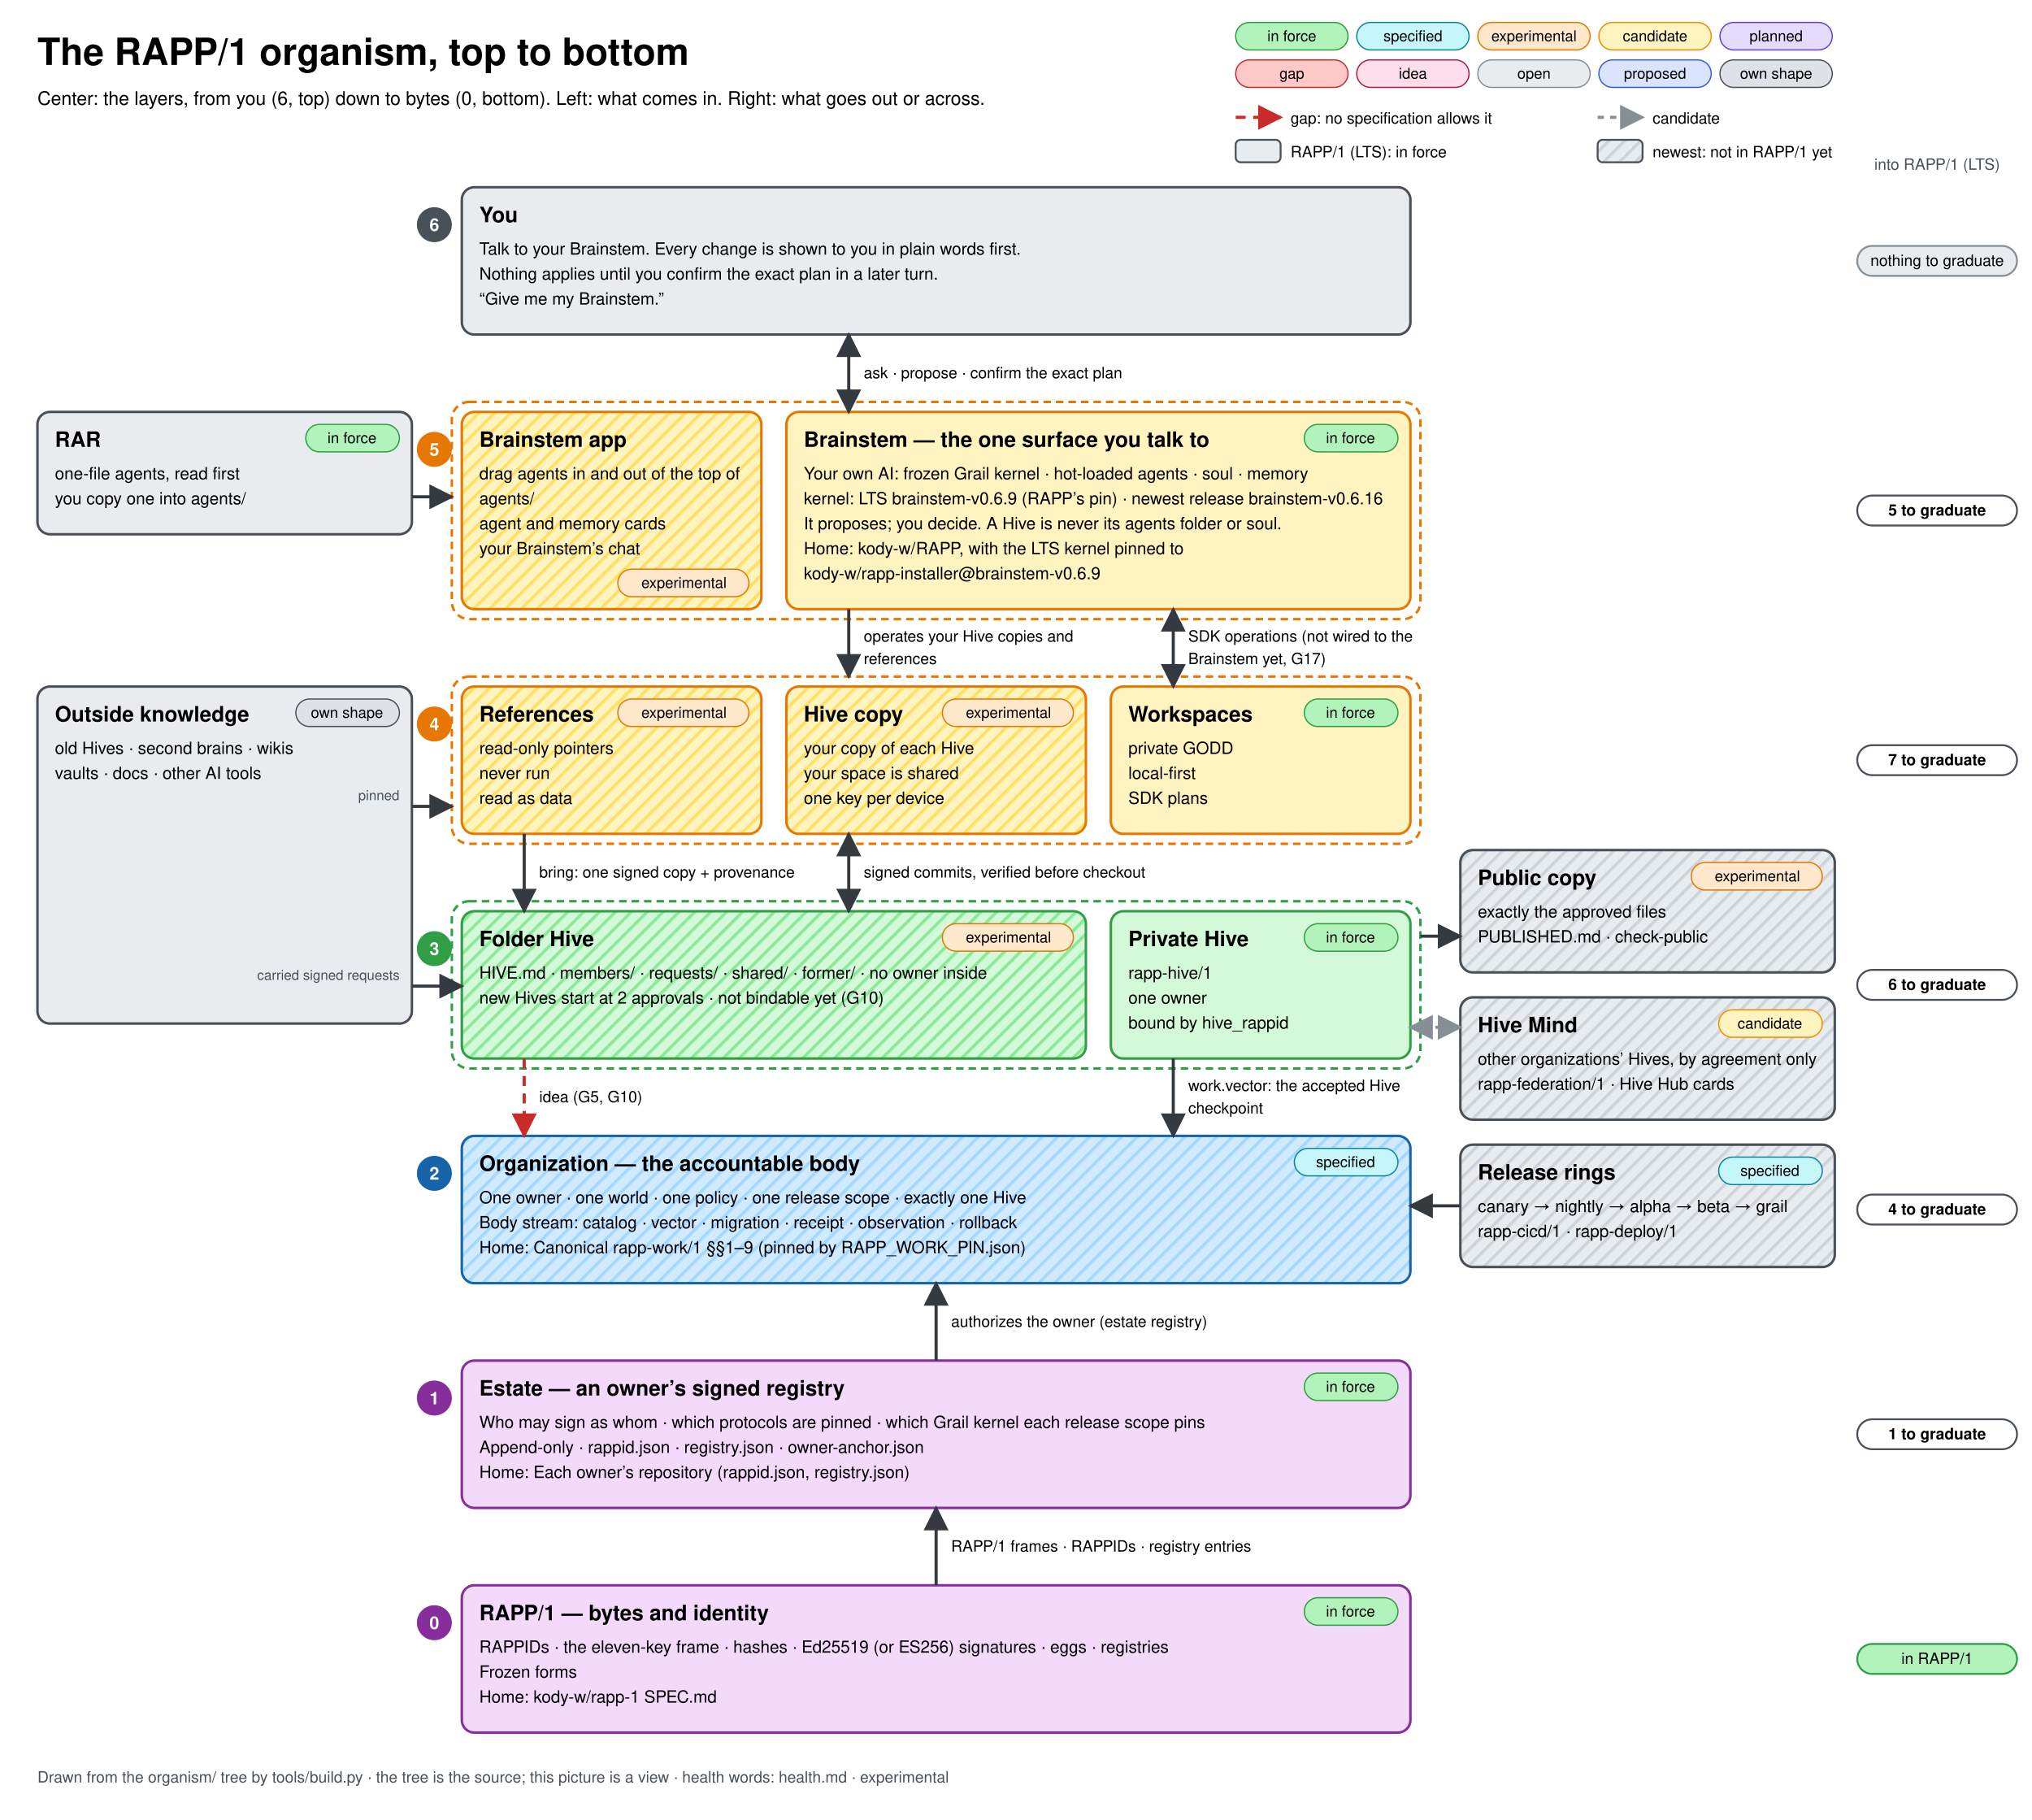
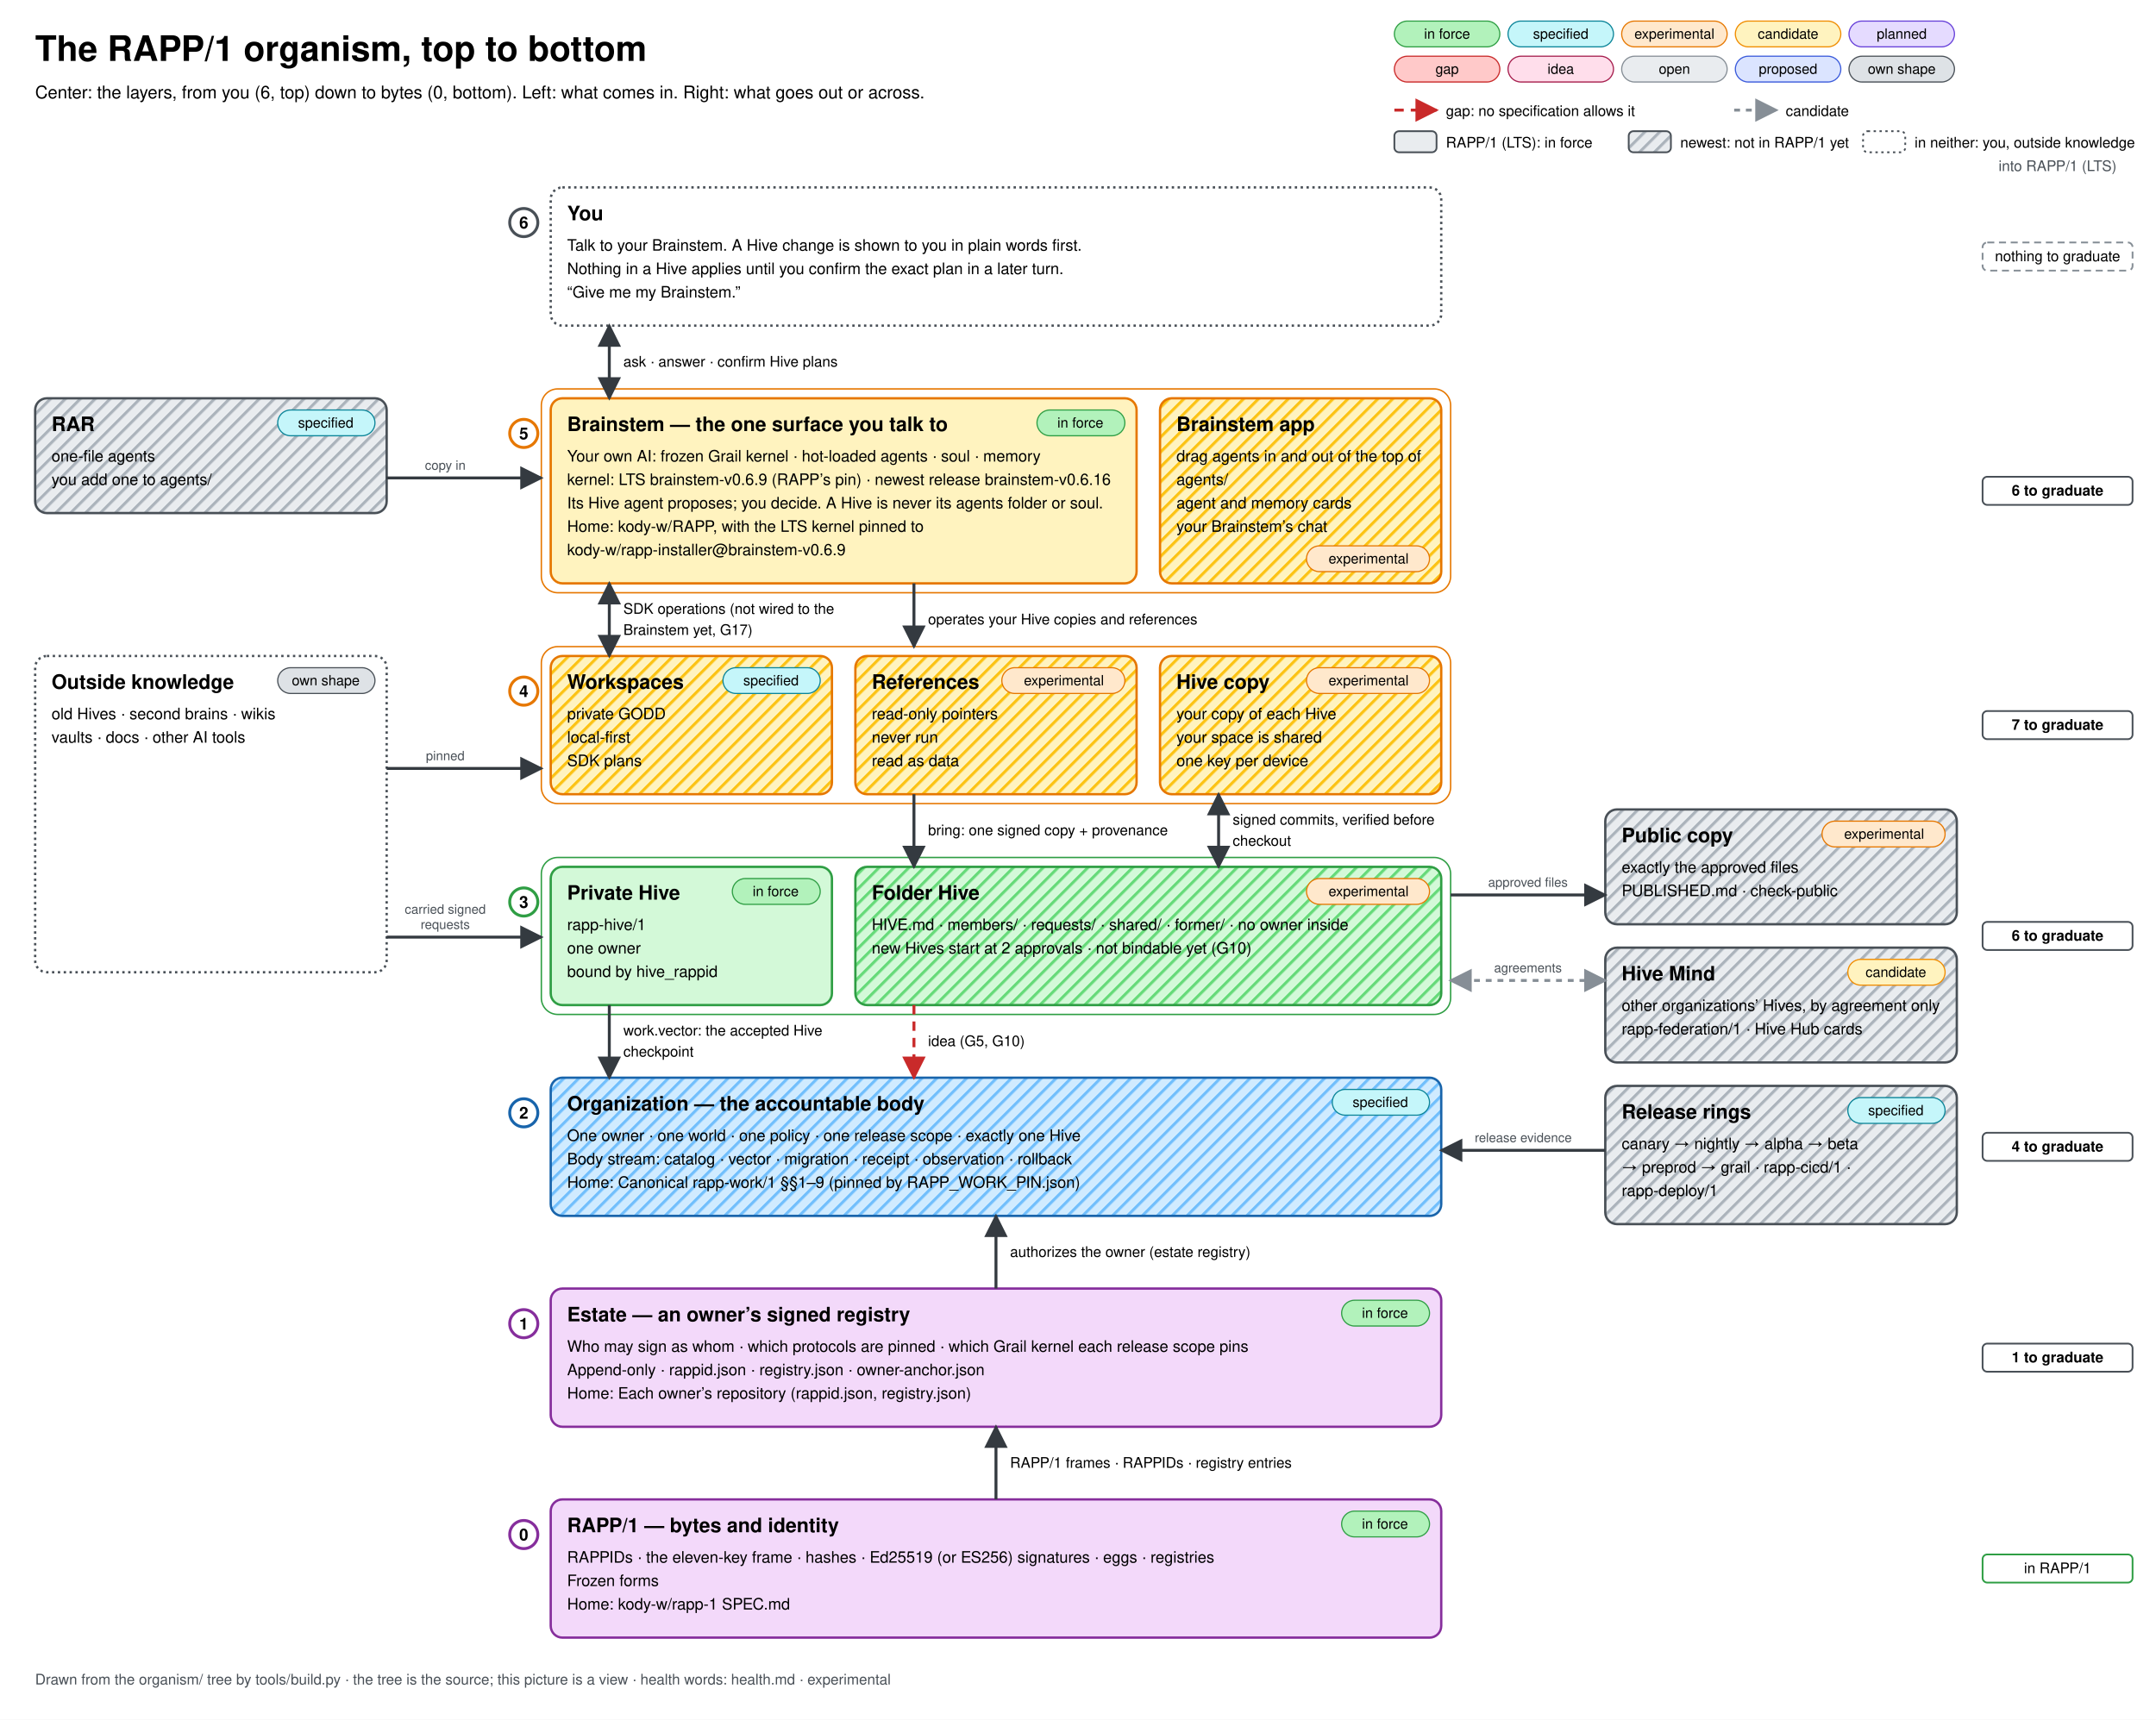
- <svg xmlns="http://www.w3.org/2000/svg" width="1628" height="1458" viewBox="0 0 1628 1458" font-family="Helvetica, Arial, sans-serif">
+ <svg xmlns="http://www.w3.org/2000/svg" width="1840" height="1468" viewBox="0 0 1840 1468" font-family="Helvetica, Arial, sans-serif">
  <defs>
    <marker id="ah" viewBox="0 0 10 10" refX="9" refY="5" markerWidth="8" markerHeight="8" orient="auto-start-reverse">
      <path d="M0,0 L10,5 L0,10 z" fill="#343a40" />
    </marker>
    <marker id="ahr" viewBox="0 0 10 10" refX="9" refY="5" markerWidth="8" markerHeight="8" orient="auto-start-reverse">
      <path d="M0,0 L10,5 L0,10 z" fill="#c92a2a" />
    </marker>
    <marker id="ahg" viewBox="0 0 10 10" refX="9" refY="5" markerWidth="8" markerHeight="8" orient="auto-start-reverse">
      <path d="M0,0 L10,5 L0,10 z" fill="#868e96" />
    </marker>
-     <pattern id="hd0ebffa5d8ff" width="9" height="9" patternUnits="userSpaceOnUse" patternTransform="rotate(45)">
+     <pattern id="hd0ebff74c0fc" width="9" height="9" patternUnits="userSpaceOnUse" patternTransform="rotate(45)">
      <rect width="9" height="9" fill="#d0ebff" />
-       <rect width="2.5" height="9" fill="#a5d8ff" />
-     </pattern>
-     <pattern id="hd3f9d88ce99a" width="9" height="9" patternUnits="userSpaceOnUse" patternTransform="rotate(45)">
+       <rect width="2.5" height="9" fill="#74c0fc" />
+     </pattern>
+     <pattern id="hd3f9d869db7c" width="9" height="9" patternUnits="userSpaceOnUse" patternTransform="rotate(45)">
      <rect width="9" height="9" fill="#d3f9d8" />
-       <rect width="2.5" height="9" fill="#8ce99a" />
-     </pattern>
-     <pattern id="he9ecefced4da" width="9" height="9" patternUnits="userSpaceOnUse" patternTransform="rotate(45)">
+       <rect width="2.5" height="9" fill="#69db7c" />
+     </pattern>
+     <pattern id="he9ecefadb5bd" width="9" height="9" patternUnits="userSpaceOnUse" patternTransform="rotate(45)">
      <rect width="9" height="9" fill="#e9ecef" />
-       <rect width="2.5" height="9" fill="#ced4da" />
-     </pattern>
-     <pattern id="hfff3bfffe066" width="9" height="9" patternUnits="userSpaceOnUse" patternTransform="rotate(45)">
+       <rect width="2.5" height="9" fill="#adb5bd" />
+     </pattern>
+     <pattern id="hfff3bffcc419" width="9" height="9" patternUnits="userSpaceOnUse" patternTransform="rotate(45)">
      <rect width="9" height="9" fill="#fff3bf" />
-       <rect width="2.5" height="9" fill="#ffe066" />
+       <rect width="2.5" height="9" fill="#fcc419" />
    </pattern>
  </defs>
-   <rect x="0" y="0" width="1628" height="1458" fill="#ffffff" />
+   <rect x="0" y="0" width="1840" height="1468" fill="#ffffff" />
  <text x="30" y="52" font-size="30" font-weight="700">The RAPP/1 organism, top to bottom</text>
  <text x="30" y="84" font-size="15">Center: the layers, from you (6, top) down to bytes (0, bottom). Left: what comes in. Right: what goes out or across.</text>
-   <rect x="990" y="18" width="90" height="22" rx="11" fill="#b2f2bb" stroke="#2f9e44" stroke-width="1" />
-   <text x="1035" y="33" font-size="12" text-anchor="middle">in force</text>
-   <rect x="1087" y="18" width="90" height="22" rx="11" fill="#c5f6fa" stroke="#0c8599" stroke-width="1" />
-   <text x="1132" y="33" font-size="12" text-anchor="middle">specified</text>
-   <rect x="1184" y="18" width="90" height="22" rx="11" fill="#ffe8cc" stroke="#e67700" stroke-width="1" />
-   <text x="1229" y="33" font-size="12" text-anchor="middle">experimental</text>
-   <rect x="1281" y="18" width="90" height="22" rx="11" fill="#fff3bf" stroke="#f08c00" stroke-width="1" />
-   <text x="1326" y="33" font-size="12" text-anchor="middle">candidate</text>
-   <rect x="1378" y="18" width="90" height="22" rx="11" fill="#e5dbff" stroke="#6741d9" stroke-width="1" />
-   <text x="1423" y="33" font-size="12" text-anchor="middle">planned</text>
-   <rect x="990" y="48" width="90" height="22" rx="11" fill="#ffc9c9" stroke="#c92a2a" stroke-width="1" />
-   <text x="1035" y="63" font-size="12" text-anchor="middle">gap</text>
-   <rect x="1087" y="48" width="90" height="22" rx="11" fill="#ffdeeb" stroke="#a61e4d" stroke-width="1" />
-   <text x="1132" y="63" font-size="12" text-anchor="middle">idea</text>
-   <rect x="1184" y="48" width="90" height="22" rx="11" fill="#e9ecef" stroke="#868e96" stroke-width="1" />
-   <text x="1229" y="63" font-size="12" text-anchor="middle">open</text>
-   <rect x="1281" y="48" width="90" height="22" rx="11" fill="#dbe4ff" stroke="#3b5bdb" stroke-width="1" />
-   <text x="1326" y="63" font-size="12" text-anchor="middle">proposed</text>
-   <rect x="1378" y="48" width="90" height="22" rx="11" fill="#dee2e6" stroke="#495057" stroke-width="1" />
-   <text x="1423" y="63" font-size="12" text-anchor="middle">own shape</text>
-   <line x1="990" y1="94" x2="1026" y2="94" stroke="#c92a2a" stroke-width="2.5" stroke-dasharray="8 6" marker-end="url(#ahr)" />
-   <text x="1034" y="99" font-size="12.5">gap: no specification allows it</text>
-   <line x1="1280" y1="94" x2="1316" y2="94" stroke="#868e96" stroke-width="2.5" stroke-dasharray="5 5" marker-end="url(#ahg)" />
-   <text x="1324" y="99" font-size="12.5">candidate</text>
-   <rect x="990" y="112" width="36" height="18" rx="4" fill="#e9ecef" stroke="#495057" stroke-width="1.5" />
-   <text x="1034" y="126" font-size="12.5">RAPP/1 (LTS): in force</text>
-   <rect x="1280" y="112" width="36" height="18" rx="4" fill="url(#he9ecefced4da)" stroke="#495057" stroke-width="1.5" />
-   <text x="1324" y="126" font-size="12.5">newest: not in RAPP/1 yet</text>
-   <rect x="370" y="150" width="760" height="118" rx="10" fill="#e9ecef" stroke="#495057" stroke-width="2" />
-   <circle cx="348" cy="180" r="14" fill="#495057" />
-   <text x="348" y="185" font-size="14" font-weight="700" text-anchor="middle" fill="#ffffff">6</text>
-   <text x="384" y="178" font-size="17" font-weight="700">You</text>
-   <text x="384" y="204" font-size="13.5">Talk to your Brainstem. Every change is shown to you in plain words first.</text>
-   <text x="384" y="224" font-size="13.5">Nothing applies until you confirm the exact plan in a later turn.</text>
-   <text x="384" y="244" font-size="13.5">“Give me my Brainstem.”</text>
-   <rect x="362" y="322" width="776" height="174" rx="14" fill="none" stroke="#e67700" stroke-width="2" stroke-dasharray="6 4" />
-   <circle cx="348" cy="360" r="14" fill="#e67700" />
-   <text x="348" y="365" font-size="14" font-weight="700" text-anchor="middle" fill="#ffffff">5</text>
-   <rect x="370" y="330" width="240" height="158" rx="10" fill="url(#hfff3bfffe066)" stroke="#e67700" stroke-width="2" />
-   <text x="384" y="358" font-size="17" font-weight="700">Brainstem app</text>
-   <text x="384" y="384" font-size="13.5">drag agents in and out of the top of</text>
-   <text x="384" y="404" font-size="13.5">agents/</text>
-   <text x="384" y="424" font-size="13.5">agent and memory cards</text>
-   <text x="384" y="444" font-size="13.5">your Brainstem’s chat</text>
-   <rect x="495" y="456" width="105" height="22" rx="11" fill="#ffe8cc" stroke="#e67700" stroke-width="1" />
-   <text x="548" y="471" font-size="12" text-anchor="middle">experimental</text>
-   <rect x="630" y="330" width="500" height="158" rx="10" fill="#fff3bf" stroke="#e67700" stroke-width="2" />
-   <text x="644" y="358" font-size="17" font-weight="700">Brainstem — the one surface you talk to</text>
-   <text x="644" y="384" font-size="13.5">Your own AI: frozen Grail kernel · hot-loaded agents · soul · memory</text>
-   <text x="644" y="404" font-size="13.5">kernel: LTS brainstem-v0.6.9 (RAPP’s pin) · newest release brainstem-v0.6.16</text>
-   <text x="644" y="424" font-size="13.5">It proposes; you decide. A Hive is never its agents folder or soul.</text>
-   <text x="644" y="444" font-size="13.5">Home: kody-w/RAPP, with the LTS kernel pinned to</text>
-   <text x="644" y="464" font-size="13.5">kody-w/rapp-installer@brainstem-v0.6.9</text>
-   <rect x="1045" y="340" width="75" height="22" rx="11" fill="#b2f2bb" stroke="#2f9e44" stroke-width="1" />
-   <text x="1082" y="355" font-size="12" text-anchor="middle">in force</text>
-   <rect x="362" y="542" width="776" height="134" rx="14" fill="none" stroke="#e67700" stroke-width="2" stroke-dasharray="6 4" />
-   <circle cx="348" cy="580" r="14" fill="#e67700" />
-   <text x="348" y="585" font-size="14" font-weight="700" text-anchor="middle" fill="#ffffff">4</text>
-   <rect x="370" y="550" width="240" height="118" rx="10" fill="url(#hfff3bfffe066)" stroke="#e67700" stroke-width="2" />
-   <text x="384" y="578" font-size="17" font-weight="700">References</text>
-   <text x="384" y="604" font-size="13.5">read-only pointers</text>
-   <text x="384" y="624" font-size="13.5">never run</text>
-   <text x="384" y="644" font-size="13.5">read as data</text>
-   <rect x="495" y="560" width="105" height="22" rx="11" fill="#ffe8cc" stroke="#e67700" stroke-width="1" />
-   <text x="548" y="575" font-size="12" text-anchor="middle">experimental</text>
-   <rect x="630" y="550" width="240" height="118" rx="10" fill="url(#hfff3bfffe066)" stroke="#e67700" stroke-width="2" />
-   <text x="644" y="578" font-size="17" font-weight="700">Hive copy</text>
-   <text x="644" y="604" font-size="13.5">your copy of each Hive</text>
-   <text x="644" y="624" font-size="13.5">your space is shared</text>
-   <text x="644" y="644" font-size="13.5">one key per device</text>
-   <rect x="755" y="560" width="105" height="22" rx="11" fill="#ffe8cc" stroke="#e67700" stroke-width="1" />
-   <text x="808" y="575" font-size="12" text-anchor="middle">experimental</text>
-   <rect x="890" y="550" width="240" height="118" rx="10" fill="#fff3bf" stroke="#e67700" stroke-width="2" />
-   <text x="904" y="578" font-size="17" font-weight="700">Workspaces</text>
-   <text x="904" y="604" font-size="13.5">private GODD</text>
-   <text x="904" y="624" font-size="13.5">local-first</text>
-   <text x="904" y="644" font-size="13.5">SDK plans</text>
-   <rect x="1045" y="560" width="75" height="22" rx="11" fill="#b2f2bb" stroke="#2f9e44" stroke-width="1" />
-   <text x="1082" y="575" font-size="12" text-anchor="middle">in force</text>
-   <rect x="362" y="722" width="776" height="134" rx="14" fill="none" stroke="#2f9e44" stroke-width="2" stroke-dasharray="6 4" />
-   <circle cx="348" cy="760" r="14" fill="#2f9e44" />
-   <text x="348" y="765" font-size="14" font-weight="700" text-anchor="middle" fill="#ffffff">3</text>
-   <rect x="370" y="730" width="500" height="118" rx="10" fill="url(#hd3f9d88ce99a)" stroke="#2f9e44" stroke-width="2" />
-   <text x="384" y="758" font-size="17" font-weight="700">Folder Hive</text>
-   <text x="384" y="784" font-size="13.5">HIVE.md · members/ · requests/ · shared/ · former/ · no owner inside</text>
-   <text x="384" y="804" font-size="13.5">new Hives start at 2 approvals · not bindable yet (G10)</text>
-   <rect x="755" y="740" width="105" height="22" rx="11" fill="#ffe8cc" stroke="#e67700" stroke-width="1" />
-   <text x="808" y="755" font-size="12" text-anchor="middle">experimental</text>
-   <rect x="890" y="730" width="240" height="118" rx="10" fill="#d3f9d8" stroke="#2f9e44" stroke-width="2" />
-   <text x="904" y="758" font-size="17" font-weight="700">Private Hive</text>
-   <text x="904" y="784" font-size="13.5">rapp-hive/1</text>
-   <text x="904" y="804" font-size="13.5">one owner</text>
-   <text x="904" y="824" font-size="13.5">bound by hive_rappid</text>
-   <rect x="1045" y="740" width="75" height="22" rx="11" fill="#b2f2bb" stroke="#2f9e44" stroke-width="1" />
-   <text x="1082" y="755" font-size="12" text-anchor="middle">in force</text>
-   <rect x="370" y="910" width="760" height="118" rx="10" fill="url(#hd0ebffa5d8ff)" stroke="#1864ab" stroke-width="2" />
-   <circle cx="348" cy="940" r="14" fill="#1864ab" />
-   <text x="348" y="945" font-size="14" font-weight="700" text-anchor="middle" fill="#ffffff">2</text>
-   <text x="384" y="938" font-size="17" font-weight="700">Organization — the accountable body</text>
-   <text x="384" y="964" font-size="13.5">One owner · one world · one policy · one release scope · exactly one Hive</text>
-   <text x="384" y="984" font-size="13.5">Body stream: catalog · vector · migration · receipt · observation · rollback</text>
-   <text x="384" y="1004" font-size="13.5">Home: Canonical rapp-work/1 §§1–9 (pinned by RAPP_WORK_PIN.json)</text>
-   <rect x="1037" y="920" width="83" height="22" rx="11" fill="#c5f6fa" stroke="#0c8599" stroke-width="1" />
-   <text x="1078" y="935" font-size="12" text-anchor="middle">specified</text>
-   <rect x="370" y="1090" width="760" height="118" rx="10" fill="#f3d9fa" stroke="#862e9c" stroke-width="2" />
-   <circle cx="348" cy="1120" r="14" fill="#862e9c" />
-   <text x="348" y="1125" font-size="14" font-weight="700" text-anchor="middle" fill="#ffffff">1</text>
-   <text x="384" y="1118" font-size="17" font-weight="700">Estate — an owner’s signed registry</text>
-   <text x="384" y="1144" font-size="13.5">Who may sign as whom · which protocols are pinned · which Grail kernel each release scope pins</text>
-   <text x="384" y="1164" font-size="13.5">Append-only · rappid.json · registry.json · owner-anchor.json</text>
-   <text x="384" y="1184" font-size="13.5">Home: Each owner’s repository (rappid.json, registry.json)</text>
-   <rect x="1045" y="1100" width="75" height="22" rx="11" fill="#b2f2bb" stroke="#2f9e44" stroke-width="1" />
-   <text x="1082" y="1115" font-size="12" text-anchor="middle">in force</text>
-   <rect x="370" y="1270" width="760" height="118" rx="10" fill="#f3d9fa" stroke="#862e9c" stroke-width="2" />
-   <circle cx="348" cy="1300" r="14" fill="#862e9c" />
-   <text x="348" y="1305" font-size="14" font-weight="700" text-anchor="middle" fill="#ffffff">0</text>
-   <text x="384" y="1298" font-size="17" font-weight="700">RAPP/1 — bytes and identity</text>
-   <text x="384" y="1324" font-size="13.5">RAPPIDs · the eleven-key frame · hashes · Ed25519 (or ES256) signatures · eggs · registries</text>
-   <text x="384" y="1344" font-size="13.5">Frozen forms</text>
-   <text x="384" y="1364" font-size="13.5">Home: kody-w/rapp-1 SPEC.md</text>
-   <rect x="1045" y="1280" width="75" height="22" rx="11" fill="#b2f2bb" stroke="#2f9e44" stroke-width="1" />
-   <text x="1082" y="1295" font-size="12" text-anchor="middle">in force</text>
-   <rect x="1488" y="1317" width="128" height="24" rx="12" fill="#b2f2bb" stroke="#2f9e44" stroke-width="1.5" />
-   <text x="1552" y="1333" font-size="12.5" text-anchor="middle">in RAPP/1</text>
-   <rect x="1488" y="1137" width="128" height="24" rx="12" fill="#ffffff" stroke="#495057" stroke-width="1.5" />
-   <text x="1552" y="1153" font-size="12.5" font-weight="700" text-anchor="middle">1 to graduate</text>
-   <rect x="1488" y="957" width="128" height="24" rx="12" fill="#ffffff" stroke="#495057" stroke-width="1.5" />
-   <text x="1552" y="973" font-size="12.5" font-weight="700" text-anchor="middle">4 to graduate</text>
-   <rect x="1488" y="777" width="128" height="24" rx="12" fill="#ffffff" stroke="#495057" stroke-width="1.5" />
-   <text x="1552" y="793" font-size="12.5" font-weight="700" text-anchor="middle">6 to graduate</text>
-   <rect x="1488" y="597" width="128" height="24" rx="12" fill="#ffffff" stroke="#495057" stroke-width="1.5" />
-   <text x="1552" y="613" font-size="12.5" font-weight="700" text-anchor="middle">7 to graduate</text>
-   <rect x="1488" y="397" width="128" height="24" rx="12" fill="#ffffff" stroke="#495057" stroke-width="1.5" />
-   <text x="1552" y="413" font-size="12.5" font-weight="700" text-anchor="middle">5 to graduate</text>
-   <rect x="1488" y="197" width="128" height="24" rx="12" fill="#e9ecef" stroke="#868e96" stroke-width="1.5" />
-   <text x="1552" y="213" font-size="12.5" text-anchor="middle">nothing to graduate</text>
-   <text x="1552" y="136" font-size="12.5" text-anchor="middle" fill="#495057">into RAPP/1 (LTS)</text>
-   <line x1="680" y1="268" x2="680" y2="330" stroke="#343a40" stroke-width="2.5" marker-start="url(#ah)" marker-end="url(#ah)" />
-   <text x="692" y="303" font-size="12.5">ask · propose · confirm the exact plan</text>
-   <line x1="680" y1="488" x2="680" y2="542" stroke="#343a40" stroke-width="2.5" marker-end="url(#ah)" />
-   <text x="692" y="514" font-size="12.5">operates your Hive copies and</text>
-   <text x="692" y="532" font-size="12.5">references</text>
-   <line x1="940" y1="488" x2="940" y2="550" stroke="#343a40" stroke-width="2.5" marker-start="url(#ah)" marker-end="url(#ah)" />
-   <text x="952" y="514" font-size="12.5">SDK operations (not wired to the</text>
-   <text x="952" y="532" font-size="12.5">Brainstem yet, G17)</text>
-   <line x1="420" y1="668" x2="420" y2="730" stroke="#343a40" stroke-width="2.5" marker-end="url(#ah)" />
-   <text x="432" y="703" font-size="12.5">bring: one signed copy + provenance</text>
-   <line x1="680" y1="668" x2="680" y2="730" stroke="#343a40" stroke-width="2.5" marker-start="url(#ah)" marker-end="url(#ah)" />
-   <text x="692" y="703" font-size="12.5">signed commits, verified before checkout</text>
-   <line x1="420" y1="848" x2="420" y2="910" stroke="#c92a2a" stroke-width="2.5" stroke-dasharray="8 6" marker-end="url(#ahr)" />
-   <text x="432" y="883" font-size="12.5">idea (G5, G10)</text>
-   <line x1="940" y1="848" x2="940" y2="910" stroke="#343a40" stroke-width="2.5" marker-end="url(#ah)" />
-   <text x="952" y="874" font-size="12.5">work.vector: the accepted Hive</text>
-   <text x="952" y="892" font-size="12.5">checkpoint</text>
-   <line x1="750" y1="1090" x2="750" y2="1028" stroke="#343a40" stroke-width="2.5" marker-end="url(#ah)" />
-   <text x="762" y="1063" font-size="12.5">authorizes the owner (estate registry)</text>
-   <line x1="750" y1="1270" x2="750" y2="1208" stroke="#343a40" stroke-width="2.5" marker-end="url(#ah)" />
-   <text x="762" y="1243" font-size="12.5">RAPP/1 frames · RAPPIDs · registry entries</text>
-   <rect x="30" y="330" width="300" height="98" rx="10" fill="#e9ecef" stroke="#495057" stroke-width="2" />
-   <text x="44" y="358" font-size="17" font-weight="700">RAR</text>
-   <text x="44" y="384" font-size="13.5">one-file agents, read first</text>
-   <text x="44" y="404" font-size="13.5">you copy one into agents/</text>
-   <rect x="245" y="340" width="75" height="22" rx="11" fill="#b2f2bb" stroke="#2f9e44" stroke-width="1" />
-   <text x="282" y="355" font-size="12" text-anchor="middle">in force</text>
-   <rect x="30" y="550" width="300" height="270" rx="10" fill="#e9ecef" stroke="#495057" stroke-width="2" />
-   <text x="44" y="578" font-size="17" font-weight="700">Outside knowledge</text>
-   <text x="44" y="604" font-size="13.5">old Hives · second brains · wikis</text>
-   <text x="44" y="624" font-size="13.5">vaults · docs · other AI tools</text>
-   <rect x="237" y="560" width="83" height="22" rx="11" fill="#dee2e6" stroke="#495057" stroke-width="1" />
-   <text x="278" y="575" font-size="12" text-anchor="middle">own shape</text>
-   <rect x="1170" y="681" width="300" height="98" rx="10" fill="url(#he9ecefced4da)" stroke="#495057" stroke-width="2" />
-   <text x="1184" y="709" font-size="17" font-weight="700">Public copy</text>
-   <text x="1184" y="735" font-size="13.5">exactly the approved files</text>
-   <text x="1184" y="755" font-size="13.5">PUBLISHED.md · check-public</text>
-   <rect x="1355" y="691" width="105" height="22" rx="11" fill="#ffe8cc" stroke="#e67700" stroke-width="1" />
-   <text x="1408" y="706" font-size="12" text-anchor="middle">experimental</text>
-   <rect x="1170" y="799" width="300" height="98" rx="10" fill="url(#he9ecefced4da)" stroke="#495057" stroke-width="2" />
-   <text x="1184" y="827" font-size="17" font-weight="700">Hive Mind</text>
-   <text x="1184" y="853" font-size="13.5">other organizations’ Hives, by agreement only</text>
-   <text x="1184" y="873" font-size="13.5">rapp-federation/1 · Hive Hub cards</text>
-   <rect x="1377" y="809" width="83" height="22" rx="11" fill="#fff3bf" stroke="#f08c00" stroke-width="1" />
-   <text x="1418" y="824" font-size="12" text-anchor="middle">candidate</text>
-   <rect x="1170" y="917" width="300" height="98" rx="10" fill="url(#he9ecefced4da)" stroke="#495057" stroke-width="2" />
-   <text x="1184" y="945" font-size="17" font-weight="700">Release rings</text>
-   <text x="1184" y="971" font-size="13.5">canary → nightly → alpha → beta → grail</text>
-   <text x="1184" y="991" font-size="13.5">rapp-cicd/1 · rapp-deploy/1</text>
-   <rect x="1377" y="927" width="83" height="22" rx="11" fill="#c5f6fa" stroke="#0c8599" stroke-width="1" />
-   <text x="1418" y="942" font-size="12" text-anchor="middle">specified</text>
-   <line x1="330" y1="398" x2="362" y2="398" stroke="#343a40" stroke-width="2.5" marker-end="url(#ah)" />
-   <line x1="330" y1="646" x2="362" y2="646" stroke="#343a40" stroke-width="2.5" marker-end="url(#ah)" />
-   <text x="287" y="641" font-size="11" fill="#495057">pinned</text>
-   <line x1="1138" y1="750" x2="1170" y2="750" stroke="#343a40" stroke-width="2.5" marker-end="url(#ah)" />
-   <line x1="330" y1="790" x2="370" y2="790" stroke="#343a40" stroke-width="2.5" marker-end="url(#ah)" />
-   <text x="206" y="785" font-size="11" fill="#495057">carried signed requests</text>
-   <line x1="1130" y1="823" x2="1170" y2="823" stroke="#868e96" stroke-width="2.5" stroke-dasharray="5 5" marker-start="url(#ahg)" marker-end="url(#ahg)" />
-   <line x1="1170" y1="966" x2="1130" y2="966" stroke="#343a40" stroke-width="2.5" marker-end="url(#ah)" />
-   <text x="30" y="1428" font-size="12.5" fill="#495057">Drawn from the organism/ tree by tools/build.py · the tree is the source; this picture is a view · health words: health.md · experimental</text>
+   <rect x="1190" y="18" width="90" height="22" rx="11" fill="#b2f2bb" stroke="#2f9e44" stroke-width="1" />
+   <text x="1235" y="33" font-size="12" text-anchor="middle">in force</text>
+   <rect x="1287" y="18" width="90" height="22" rx="11" fill="#c5f6fa" stroke="#0c8599" stroke-width="1" />
+   <text x="1332" y="33" font-size="12" text-anchor="middle">specified</text>
+   <rect x="1384" y="18" width="90" height="22" rx="11" fill="#ffe8cc" stroke="#e67700" stroke-width="1" />
+   <text x="1429" y="33" font-size="12" text-anchor="middle">experimental</text>
+   <rect x="1481" y="18" width="90" height="22" rx="11" fill="#fff3bf" stroke="#f08c00" stroke-width="1" />
+   <text x="1526" y="33" font-size="12" text-anchor="middle">candidate</text>
+   <rect x="1578" y="18" width="90" height="22" rx="11" fill="#e5dbff" stroke="#6741d9" stroke-width="1" />
+   <text x="1623" y="33" font-size="12" text-anchor="middle">planned</text>
+   <rect x="1190" y="48" width="90" height="22" rx="11" fill="#ffc9c9" stroke="#c92a2a" stroke-width="1" />
+   <text x="1235" y="63" font-size="12" text-anchor="middle">gap</text>
+   <rect x="1287" y="48" width="90" height="22" rx="11" fill="#ffdeeb" stroke="#a61e4d" stroke-width="1" />
+   <text x="1332" y="63" font-size="12" text-anchor="middle">idea</text>
+   <rect x="1384" y="48" width="90" height="22" rx="11" fill="#e9ecef" stroke="#868e96" stroke-width="1" />
+   <text x="1429" y="63" font-size="12" text-anchor="middle">open</text>
+   <rect x="1481" y="48" width="90" height="22" rx="11" fill="#dbe4ff" stroke="#3b5bdb" stroke-width="1" />
+   <text x="1526" y="63" font-size="12" text-anchor="middle">proposed</text>
+   <rect x="1578" y="48" width="90" height="22" rx="11" fill="#dee2e6" stroke="#495057" stroke-width="1" />
+   <text x="1623" y="63" font-size="12" text-anchor="middle">own shape</text>
+   <line x1="1190" y1="94" x2="1226" y2="94" stroke="#c92a2a" stroke-width="2.5" stroke-dasharray="8 6" marker-end="url(#ahr)" />
+   <text x="1234" y="99" font-size="12.5">gap: no specification allows it</text>
+   <line x1="1480" y1="94" x2="1516" y2="94" stroke="#868e96" stroke-width="2.5" stroke-dasharray="5 5" marker-end="url(#ahg)" />
+   <text x="1524" y="99" font-size="12.5">candidate</text>
+   <rect x="1190" y="112" width="36" height="18" rx="4" fill="#e9ecef" stroke="#495057" stroke-width="1.5" />
+   <text x="1234" y="126" font-size="12.5">RAPP/1 (LTS): in force</text>
+   <rect x="1390" y="112" width="36" height="18" rx="4" fill="url(#he9ecefadb5bd)" stroke="#495057" stroke-width="1.5" />
+   <text x="1434" y="126" font-size="12.5">newest: not in RAPP/1 yet</text>
+   <rect x="1590" y="112" width="36" height="18" rx="4" fill="#ffffff" stroke="#495057" stroke-width="1.5" stroke-dasharray="2 3" />
+   <text x="1634" y="126" font-size="12.5">in neither: you, outside knowledge</text>
+   <rect x="470" y="160" width="760" height="118" rx="10" fill="#ffffff" stroke="#495057" stroke-width="2" stroke-dasharray="2 3" />
+   <circle cx="447" cy="190" r="12" fill="#ffffff" stroke="#495057" stroke-width="2.5" />
+   <text x="447" y="195" font-size="14" font-weight="700" text-anchor="middle">6</text>
+   <text x="484" y="188" font-size="17" font-weight="700">You</text>
+   <text x="484" y="214" font-size="13.5">Talk to your Brainstem. A Hive change is shown to you in plain words first.</text>
+   <text x="484" y="234" font-size="13.5">Nothing in a Hive applies until you confirm the exact plan in a later turn.</text>
+   <text x="484" y="254" font-size="13.5">“Give me my Brainstem.”</text>
+   <rect x="462" y="332" width="776" height="174" rx="14" fill="none" stroke="#e67700" stroke-width="1.2" />
+   <circle cx="447" cy="370" r="12" fill="#ffffff" stroke="#e67700" stroke-width="2.5" />
+   <text x="447" y="375" font-size="14" font-weight="700" text-anchor="middle">5</text>
+   <rect x="470" y="340" width="500" height="158" rx="10" fill="#fff3bf" stroke="#e67700" stroke-width="2" />
+   <text x="484" y="368" font-size="17" font-weight="700">Brainstem — the one surface you talk to</text>
+   <text x="484" y="394" font-size="13.5">Your own AI: frozen Grail kernel · hot-loaded agents · soul · memory</text>
+   <text x="484" y="414" font-size="13.5">kernel: LTS brainstem-v0.6.9 (RAPP’s pin) · newest release brainstem-v0.6.16</text>
+   <text x="484" y="434" font-size="13.5">Its Hive agent proposes; you decide. A Hive is never its agents folder or soul.</text>
+   <text x="484" y="454" font-size="13.5">Home: kody-w/RAPP, with the LTS kernel pinned to</text>
+   <text x="484" y="474" font-size="13.5">kody-w/rapp-installer@brainstem-v0.6.9</text>
+   <rect x="885" y="350" width="75" height="22" rx="11" fill="#b2f2bb" stroke="#2f9e44" stroke-width="1" />
+   <text x="922" y="365" font-size="12" text-anchor="middle">in force</text>
+   <rect x="990" y="340" width="240" height="158" rx="10" fill="url(#hfff3bffcc419)" stroke="#e67700" stroke-width="2" />
+   <text x="1004" y="368" font-size="17" font-weight="700">Brainstem app</text>
+   <text x="1004" y="394" font-size="13.5">drag agents in and out of the top of</text>
+   <text x="1004" y="414" font-size="13.5">agents/</text>
+   <text x="1004" y="434" font-size="13.5">agent and memory cards</text>
+   <text x="1004" y="454" font-size="13.5">your Brainstem’s chat</text>
+   <rect x="1115" y="466" width="105" height="22" rx="11" fill="#ffe8cc" stroke="#e67700" stroke-width="1" />
+   <text x="1168" y="481" font-size="12" text-anchor="middle">experimental</text>
+   <rect x="462" y="552" width="776" height="134" rx="14" fill="none" stroke="#e67700" stroke-width="1.2" />
+   <circle cx="447" cy="590" r="12" fill="#ffffff" stroke="#e67700" stroke-width="2.5" />
+   <text x="447" y="595" font-size="14" font-weight="700" text-anchor="middle">4</text>
+   <rect x="470" y="560" width="240" height="118" rx="10" fill="url(#hfff3bffcc419)" stroke="#e67700" stroke-width="2" />
+   <text x="484" y="588" font-size="17" font-weight="700">Workspaces</text>
+   <text x="484" y="614" font-size="13.5">private GODD</text>
+   <text x="484" y="634" font-size="13.5">local-first</text>
+   <text x="484" y="654" font-size="13.5">SDK plans</text>
+   <rect x="617" y="570" width="83" height="22" rx="11" fill="#c5f6fa" stroke="#0c8599" stroke-width="1" />
+   <text x="658" y="585" font-size="12" text-anchor="middle">specified</text>
+   <rect x="730" y="560" width="240" height="118" rx="10" fill="url(#hfff3bffcc419)" stroke="#e67700" stroke-width="2" />
+   <text x="744" y="588" font-size="17" font-weight="700">References</text>
+   <text x="744" y="614" font-size="13.5">read-only pointers</text>
+   <text x="744" y="634" font-size="13.5">never run</text>
+   <text x="744" y="654" font-size="13.5">read as data</text>
+   <rect x="855" y="570" width="105" height="22" rx="11" fill="#ffe8cc" stroke="#e67700" stroke-width="1" />
+   <text x="908" y="585" font-size="12" text-anchor="middle">experimental</text>
+   <rect x="990" y="560" width="240" height="118" rx="10" fill="url(#hfff3bffcc419)" stroke="#e67700" stroke-width="2" />
+   <text x="1004" y="588" font-size="17" font-weight="700">Hive copy</text>
+   <text x="1004" y="614" font-size="13.5">your copy of each Hive</text>
+   <text x="1004" y="634" font-size="13.5">your space is shared</text>
+   <text x="1004" y="654" font-size="13.5">one key per device</text>
+   <rect x="1115" y="570" width="105" height="22" rx="11" fill="#ffe8cc" stroke="#e67700" stroke-width="1" />
+   <text x="1168" y="585" font-size="12" text-anchor="middle">experimental</text>
+   <rect x="462" y="732" width="776" height="134" rx="14" fill="none" stroke="#2f9e44" stroke-width="1.2" />
+   <circle cx="447" cy="770" r="12" fill="#ffffff" stroke="#2f9e44" stroke-width="2.5" />
+   <text x="447" y="775" font-size="14" font-weight="700" text-anchor="middle">3</text>
+   <rect x="470" y="740" width="240" height="118" rx="10" fill="#d3f9d8" stroke="#2f9e44" stroke-width="2" />
+   <text x="484" y="768" font-size="17" font-weight="700">Private Hive</text>
+   <text x="484" y="794" font-size="13.5">rapp-hive/1</text>
+   <text x="484" y="814" font-size="13.5">one owner</text>
+   <text x="484" y="834" font-size="13.5">bound by hive_rappid</text>
+   <rect x="625" y="750" width="75" height="22" rx="11" fill="#b2f2bb" stroke="#2f9e44" stroke-width="1" />
+   <text x="662" y="765" font-size="12" text-anchor="middle">in force</text>
+   <rect x="730" y="740" width="500" height="118" rx="10" fill="url(#hd3f9d869db7c)" stroke="#2f9e44" stroke-width="2" />
+   <text x="744" y="768" font-size="17" font-weight="700">Folder Hive</text>
+   <text x="744" y="794" font-size="13.5">HIVE.md · members/ · requests/ · shared/ · former/ · no owner inside</text>
+   <text x="744" y="814" font-size="13.5">new Hives start at 2 approvals · not bindable yet (G10)</text>
+   <rect x="1115" y="750" width="105" height="22" rx="11" fill="#ffe8cc" stroke="#e67700" stroke-width="1" />
+   <text x="1168" y="765" font-size="12" text-anchor="middle">experimental</text>
+   <rect x="470" y="920" width="760" height="118" rx="10" fill="url(#hd0ebff74c0fc)" stroke="#1864ab" stroke-width="2" />
+   <circle cx="447" cy="950" r="12" fill="#ffffff" stroke="#1864ab" stroke-width="2.5" />
+   <text x="447" y="955" font-size="14" font-weight="700" text-anchor="middle">2</text>
+   <text x="484" y="948" font-size="17" font-weight="700">Organization — the accountable body</text>
+   <text x="484" y="974" font-size="13.5">One owner · one world · one policy · one release scope · exactly one Hive</text>
+   <text x="484" y="994" font-size="13.5">Body stream: catalog · vector · migration · receipt · observation · rollback</text>
+   <text x="484" y="1014" font-size="13.5">Home: Canonical rapp-work/1 §§1–9 (pinned by RAPP_WORK_PIN.json)</text>
+   <rect x="1137" y="930" width="83" height="22" rx="11" fill="#c5f6fa" stroke="#0c8599" stroke-width="1" />
+   <text x="1178" y="945" font-size="12" text-anchor="middle">specified</text>
+   <rect x="470" y="1100" width="760" height="118" rx="10" fill="#f3d9fa" stroke="#862e9c" stroke-width="2" />
+   <circle cx="447" cy="1130" r="12" fill="#ffffff" stroke="#862e9c" stroke-width="2.5" />
+   <text x="447" y="1135" font-size="14" font-weight="700" text-anchor="middle">1</text>
+   <text x="484" y="1128" font-size="17" font-weight="700">Estate — an owner’s signed registry</text>
+   <text x="484" y="1154" font-size="13.5">Who may sign as whom · which protocols are pinned · which Grail kernel each release scope pins</text>
+   <text x="484" y="1174" font-size="13.5">Append-only · rappid.json · registry.json · owner-anchor.json</text>
+   <text x="484" y="1194" font-size="13.5">Home: Each owner’s repository (rappid.json, registry.json)</text>
+   <rect x="1145" y="1110" width="75" height="22" rx="11" fill="#b2f2bb" stroke="#2f9e44" stroke-width="1" />
+   <text x="1182" y="1125" font-size="12" text-anchor="middle">in force</text>
+   <rect x="470" y="1280" width="760" height="118" rx="10" fill="#f3d9fa" stroke="#862e9c" stroke-width="2" />
+   <circle cx="447" cy="1310" r="12" fill="#ffffff" stroke="#862e9c" stroke-width="2.5" />
+   <text x="447" y="1315" font-size="14" font-weight="700" text-anchor="middle">0</text>
+   <text x="484" y="1308" font-size="17" font-weight="700">RAPP/1 — bytes and identity</text>
+   <text x="484" y="1334" font-size="13.5">RAPPIDs · the eleven-key frame · hashes · Ed25519 (or ES256) signatures · eggs · registries</text>
+   <text x="484" y="1354" font-size="13.5">Frozen forms</text>
+   <text x="484" y="1374" font-size="13.5">Home: kody-w/rapp-1 SPEC.md</text>
+   <rect x="1145" y="1290" width="75" height="22" rx="11" fill="#b2f2bb" stroke="#2f9e44" stroke-width="1" />
+   <text x="1182" y="1305" font-size="12" text-anchor="middle">in force</text>
+   <rect x="1692" y="1327" width="128" height="24" rx="4" fill="#ffffff" stroke="#2f9e44" stroke-width="1.5" />
+   <text x="1756" y="1343" font-size="12.5" text-anchor="middle">in RAPP/1</text>
+   <rect x="1692" y="1147" width="128" height="24" rx="4" fill="#ffffff" stroke="#495057" stroke-width="1.5" />
+   <text x="1756" y="1163" font-size="12.5" font-weight="700" text-anchor="middle">1 to graduate</text>
+   <rect x="1692" y="967" width="128" height="24" rx="4" fill="#ffffff" stroke="#495057" stroke-width="1.5" />
+   <text x="1756" y="983" font-size="12.5" font-weight="700" text-anchor="middle">4 to graduate</text>
+   <rect x="1692" y="787" width="128" height="24" rx="4" fill="#ffffff" stroke="#495057" stroke-width="1.5" />
+   <text x="1756" y="803" font-size="12.5" font-weight="700" text-anchor="middle">6 to graduate</text>
+   <rect x="1692" y="607" width="128" height="24" rx="4" fill="#ffffff" stroke="#495057" stroke-width="1.5" />
+   <text x="1756" y="623" font-size="12.5" font-weight="700" text-anchor="middle">7 to graduate</text>
+   <rect x="1692" y="407" width="128" height="24" rx="4" fill="#ffffff" stroke="#495057" stroke-width="1.5" />
+   <text x="1756" y="423" font-size="12.5" font-weight="700" text-anchor="middle">6 to graduate</text>
+   <rect x="1692" y="207" width="128" height="24" rx="4" fill="#ffffff" stroke="#868e96" stroke-width="1.5" stroke-dasharray="6 4" />
+   <text x="1756" y="223" font-size="12.5" text-anchor="middle">nothing to graduate</text>
+   <text x="1756" y="146" font-size="12.5" text-anchor="middle" fill="#495057">into RAPP/1 (LTS)</text>
+   <line x1="520" y1="278" x2="520" y2="340" stroke="#343a40" stroke-width="2.5" marker-start="url(#ah)" marker-end="url(#ah)" />
+   <text x="532" y="313" font-size="12.5">ask · answer · confirm Hive plans</text>
+   <line x1="520" y1="498" x2="520" y2="560" stroke="#343a40" stroke-width="2.5" marker-start="url(#ah)" marker-end="url(#ah)" />
+   <text x="532" y="524" font-size="12.5">SDK operations (not wired to the</text>
+   <text x="532" y="542" font-size="12.5">Brainstem yet, G17)</text>
+   <line x1="780" y1="498" x2="780" y2="552" stroke="#343a40" stroke-width="2.5" marker-end="url(#ah)" />
+   <text x="792" y="533" font-size="12.5">operates your Hive copies and references</text>
+   <line x1="780" y1="678" x2="780" y2="740" stroke="#343a40" stroke-width="2.5" marker-end="url(#ah)" />
+   <text x="792" y="713" font-size="12.5">bring: one signed copy + provenance</text>
+   <line x1="1040" y1="678" x2="1040" y2="740" stroke="#343a40" stroke-width="2.5" marker-start="url(#ah)" marker-end="url(#ah)" />
+   <text x="1052" y="704" font-size="12.5">signed commits, verified before</text>
+   <text x="1052" y="722" font-size="12.5">checkout</text>
+   <line x1="520" y1="858" x2="520" y2="920" stroke="#343a40" stroke-width="2.5" marker-end="url(#ah)" />
+   <text x="532" y="884" font-size="12.5">work.vector: the accepted Hive</text>
+   <text x="532" y="902" font-size="12.5">checkpoint</text>
+   <line x1="780" y1="858" x2="780" y2="920" stroke="#c92a2a" stroke-width="2.5" stroke-dasharray="8 6" marker-end="url(#ahr)" />
+   <text x="792" y="893" font-size="12.5">idea (G5, G10)</text>
+   <line x1="850" y1="1100" x2="850" y2="1038" stroke="#343a40" stroke-width="2.5" marker-end="url(#ah)" />
+   <text x="862" y="1073" font-size="12.5">authorizes the owner (estate registry)</text>
+   <line x1="850" y1="1280" x2="850" y2="1218" stroke="#343a40" stroke-width="2.5" marker-end="url(#ah)" />
+   <text x="862" y="1253" font-size="12.5">RAPP/1 frames · RAPPIDs · registry entries</text>
+   <rect x="30" y="340" width="300" height="98" rx="10" fill="url(#he9ecefadb5bd)" stroke="#495057" stroke-width="2" />
+   <text x="44" y="368" font-size="17" font-weight="700">RAR</text>
+   <text x="44" y="394" font-size="13.5">one-file agents</text>
+   <text x="44" y="414" font-size="13.5">you add one to agents/</text>
+   <rect x="237" y="350" width="83" height="22" rx="11" fill="#c5f6fa" stroke="#0c8599" stroke-width="1" />
+   <text x="278" y="365" font-size="12" text-anchor="middle">specified</text>
+   <rect x="30" y="560" width="300" height="270" rx="10" fill="#ffffff" stroke="#495057" stroke-width="2" stroke-dasharray="2 3" />
+   <text x="44" y="588" font-size="17" font-weight="700">Outside knowledge</text>
+   <text x="44" y="614" font-size="13.5">old Hives · second brains · wikis</text>
+   <text x="44" y="634" font-size="13.5">vaults · docs · other AI tools</text>
+   <rect x="237" y="570" width="83" height="22" rx="11" fill="#dee2e6" stroke="#495057" stroke-width="1" />
+   <text x="278" y="585" font-size="12" text-anchor="middle">own shape</text>
+   <rect x="1370" y="691" width="300" height="98" rx="10" fill="url(#he9ecefadb5bd)" stroke="#495057" stroke-width="2" />
+   <text x="1384" y="719" font-size="17" font-weight="700">Public copy</text>
+   <text x="1384" y="745" font-size="13.5">exactly the approved files</text>
+   <text x="1384" y="765" font-size="13.5">PUBLISHED.md · check-public</text>
+   <rect x="1555" y="701" width="105" height="22" rx="11" fill="#ffe8cc" stroke="#e67700" stroke-width="1" />
+   <text x="1608" y="716" font-size="12" text-anchor="middle">experimental</text>
+   <rect x="1370" y="809" width="300" height="98" rx="10" fill="url(#he9ecefadb5bd)" stroke="#495057" stroke-width="2" />
+   <text x="1384" y="837" font-size="17" font-weight="700">Hive Mind</text>
+   <text x="1384" y="863" font-size="13.5">other organizations’ Hives, by agreement only</text>
+   <text x="1384" y="883" font-size="13.5">rapp-federation/1 · Hive Hub cards</text>
+   <rect x="1577" y="819" width="83" height="22" rx="11" fill="#fff3bf" stroke="#f08c00" stroke-width="1" />
+   <text x="1618" y="834" font-size="12" text-anchor="middle">candidate</text>
+   <rect x="1370" y="927" width="300" height="118" rx="10" fill="url(#he9ecefadb5bd)" stroke="#495057" stroke-width="2" />
+   <text x="1384" y="955" font-size="17" font-weight="700">Release rings</text>
+   <text x="1384" y="981" font-size="13.5">canary → nightly → alpha → beta</text>
+   <text x="1384" y="1001" font-size="13.5">→ preprod → grail · rapp-cicd/1 ·</text>
+   <text x="1384" y="1021" font-size="13.5">rapp-deploy/1</text>
+   <rect x="1577" y="937" width="83" height="22" rx="11" fill="#c5f6fa" stroke="#0c8599" stroke-width="1" />
+   <text x="1618" y="952" font-size="12" text-anchor="middle">specified</text>
+   <line x1="330" y1="408" x2="462" y2="408" stroke="#343a40" stroke-width="2.5" marker-end="url(#ah)" />
+   <text x="380" y="401" font-size="11" text-anchor="middle" fill="#495057">copy in</text>
+   <line x1="330" y1="656" x2="462" y2="656" stroke="#343a40" stroke-width="2.5" marker-end="url(#ah)" />
+   <text x="380" y="649" font-size="11" text-anchor="middle" fill="#495057">pinned</text>
+   <line x1="1238" y1="764" x2="1370" y2="764" stroke="#343a40" stroke-width="2.5" marker-end="url(#ah)" />
+   <text x="1304" y="757" font-size="11" text-anchor="middle" fill="#495057">approved files</text>
+   <line x1="330" y1="800" x2="462" y2="800" stroke="#343a40" stroke-width="2.5" marker-end="url(#ah)" />
+   <text x="380" y="780" font-size="11" text-anchor="middle" fill="#495057">carried signed</text>
+   <text x="380" y="793" font-size="11" text-anchor="middle" fill="#495057">requests</text>
+   <line x1="1238" y1="837" x2="1370" y2="837" stroke="#868e96" stroke-width="2.5" stroke-dasharray="5 5" marker-start="url(#ahg)" marker-end="url(#ahg)" />
+   <text x="1304" y="830" font-size="11" text-anchor="middle" fill="#495057">agreements</text>
+   <line x1="1370" y1="982" x2="1230" y2="982" stroke="#343a40" stroke-width="2.5" marker-end="url(#ah)" />
+   <text x="1300" y="975" font-size="11" text-anchor="middle" fill="#495057">release evidence</text>
+   <text x="30" y="1438" font-size="12.5" fill="#495057">Drawn from the organism/ tree by tools/build.py · the tree is the source; this picture is a view · health words: health.md · experimental</text>
</svg>
